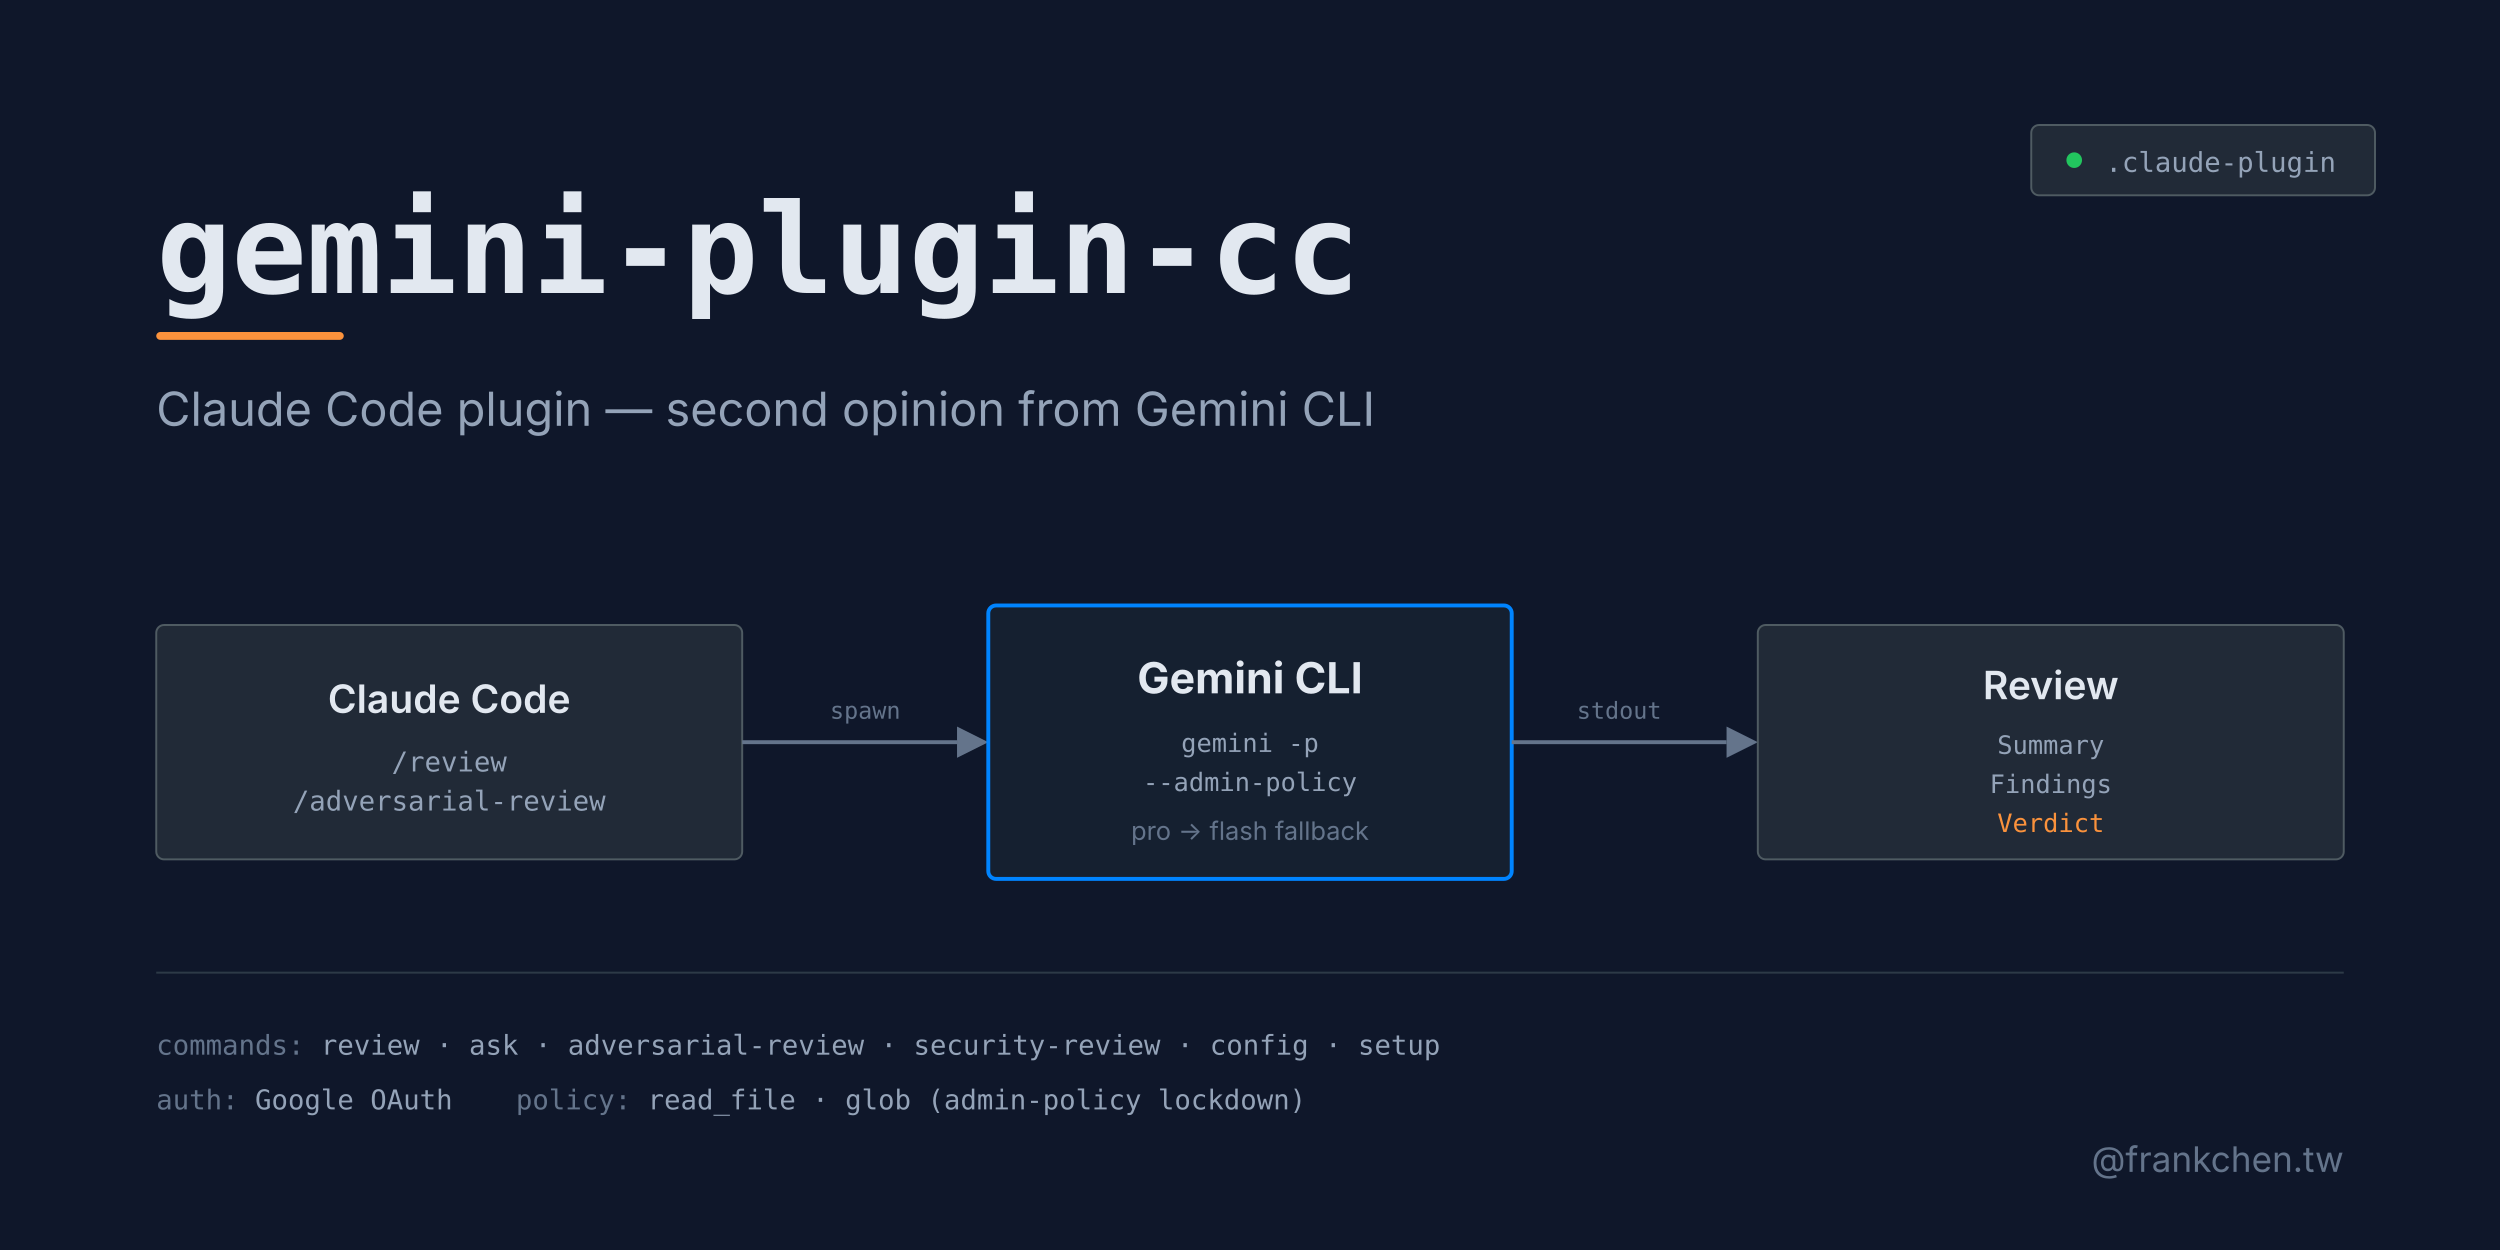
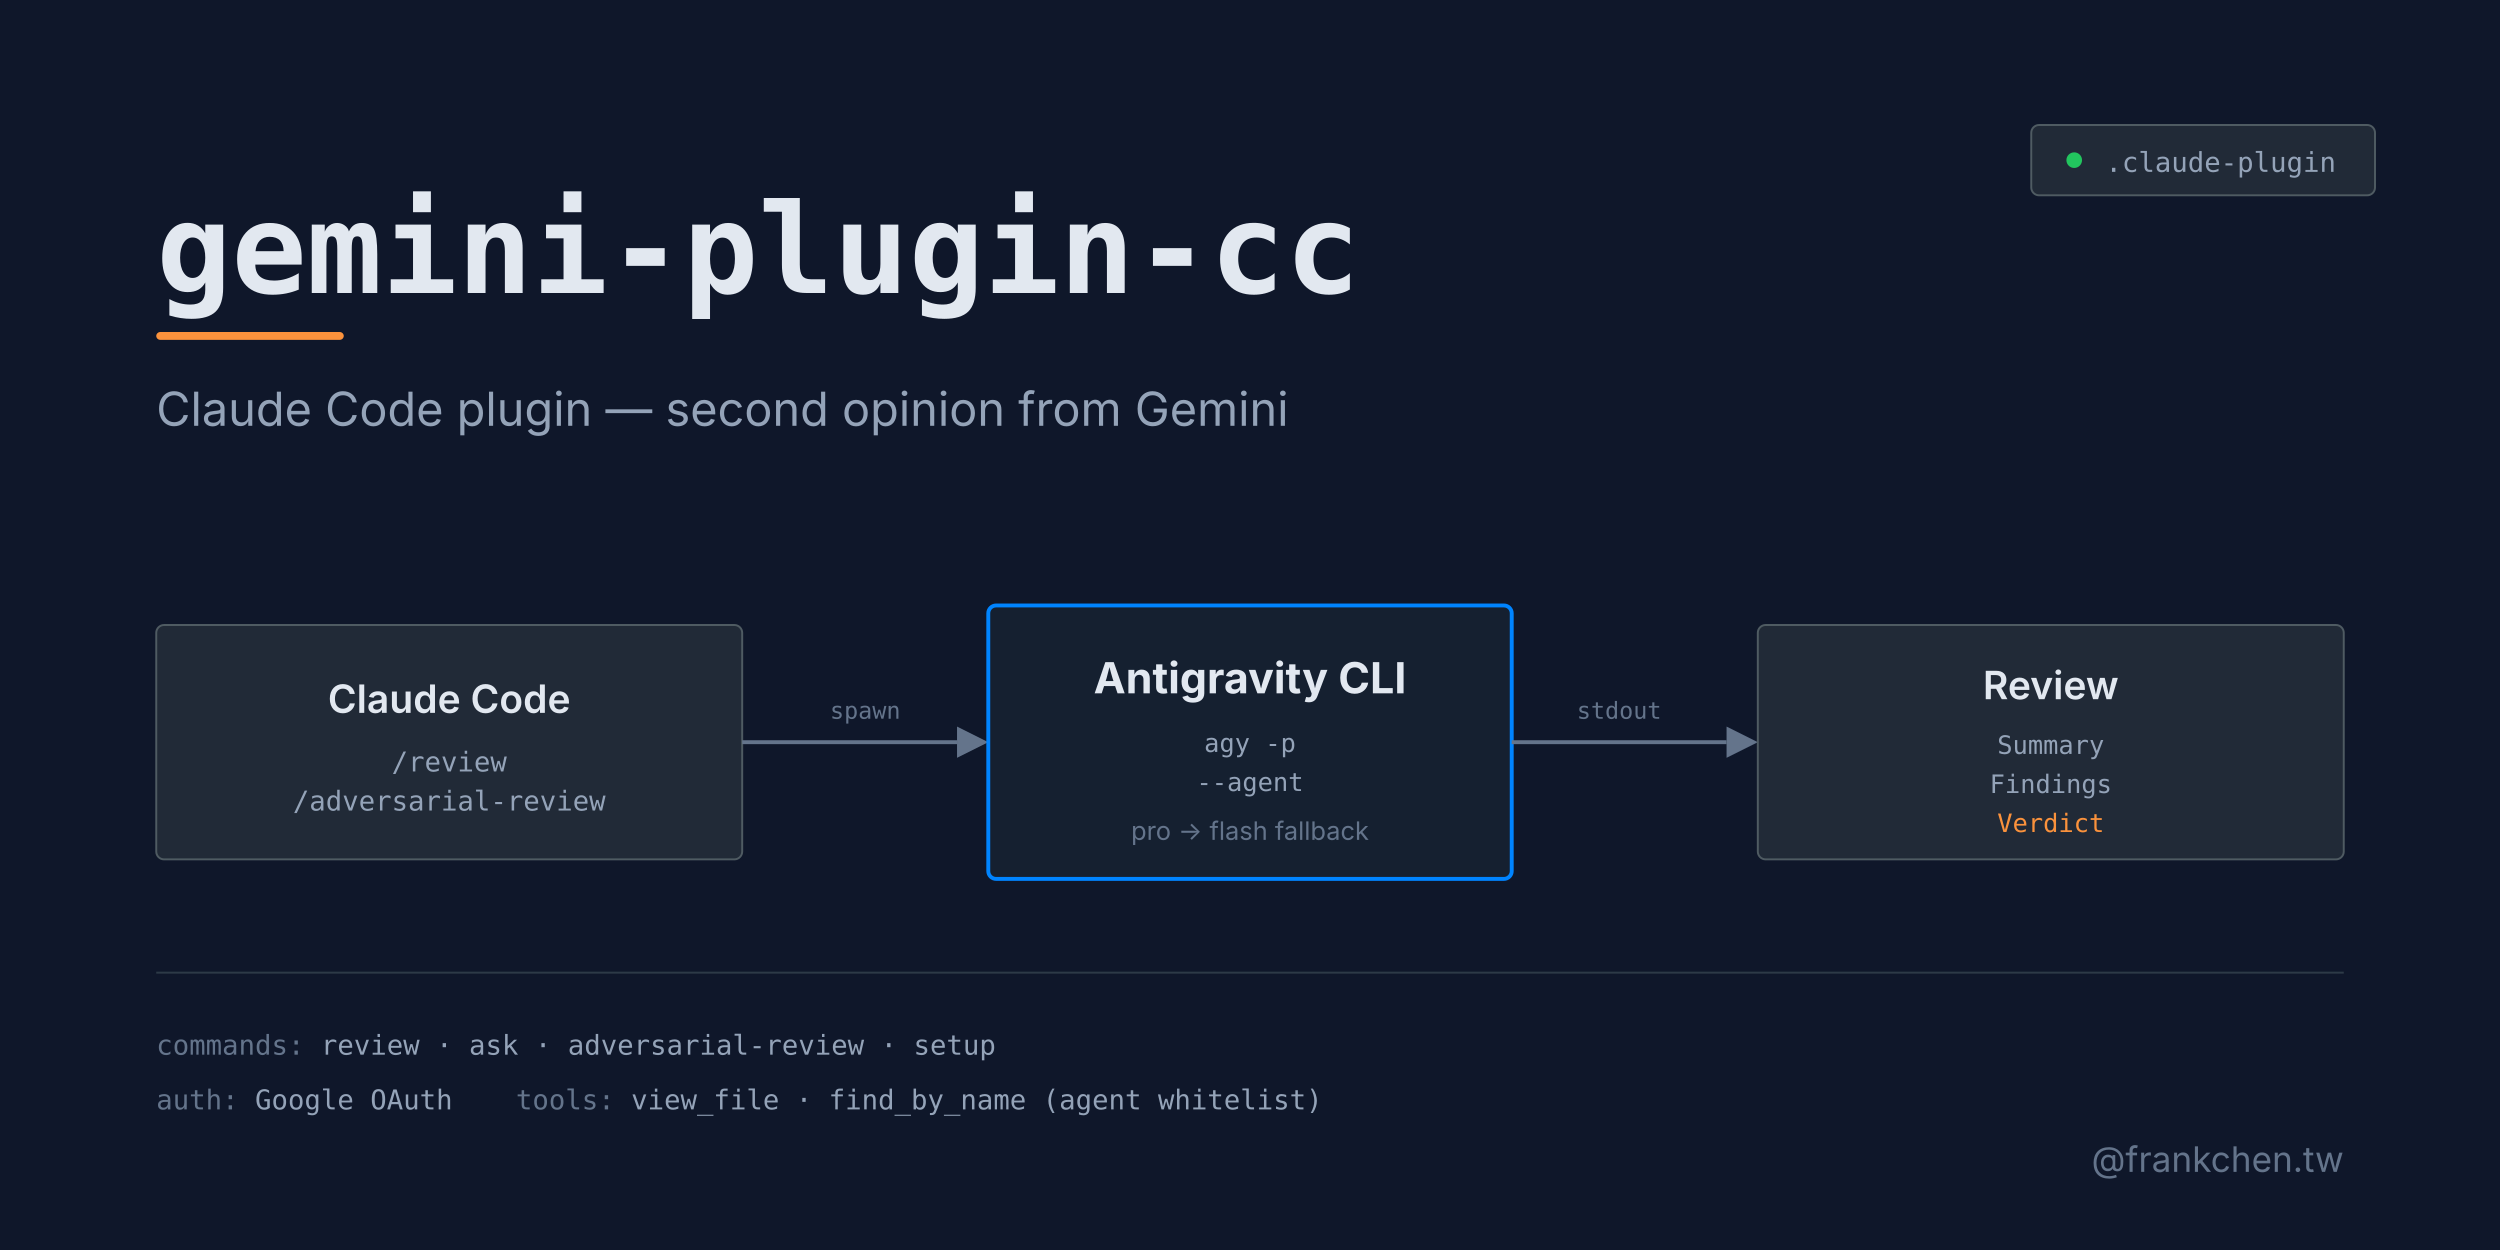
<svg xmlns="http://www.w3.org/2000/svg" viewBox="0 0 1280 640">
  <rect width="1280" height="640" fill="#0f172a" />
  <text x="80" y="150" font-family="'JetBrains Mono', 'Fira Code', 'Cascadia Code', monospace" font-size="64" font-weight="700" fill="#E2E8F0">
    gemini-plugin-cc
  </text>
  <rect x="80" y="170" width="96" height="4" rx="2" fill="#fb923c" />
  <text x="80" y="218" font-family="'Inter', 'Noto Sans TC', system-ui, sans-serif" font-size="24" fill="#94A3B8">
-     Claude Code plugin — second opinion from Gemini CLI
+     Claude Code plugin — second opinion from Gemini
  </text>
  <rect x="1040" y="64" width="176" height="36" rx="4" fill="#212a37" stroke="#4f5b62" stroke-width="1" />
  <circle cx="1062" cy="82" r="4" fill="#22c55e" />
  <text x="1078" y="88" font-family="'JetBrains Mono', 'Fira Code', monospace" font-size="14" fill="#94A3B8">
    .claude-plugin
  </text>
  <rect x="80" y="320" width="300" height="120" rx="4" fill="#212a37" stroke="#4f5b62" stroke-width="1" />
  <text x="230" y="365" text-anchor="middle" font-family="'Inter', 'Noto Sans TC', system-ui, sans-serif" font-size="20" font-weight="600" fill="#E2E8F0">
    Claude Code
  </text>
  <text x="230" y="395" text-anchor="middle" font-family="'JetBrains Mono', 'Fira Code', monospace" font-size="14" fill="#94A3B8">
    /review
  </text>
  <text x="230" y="415" text-anchor="middle" font-family="'JetBrains Mono', 'Fira Code', monospace" font-size="14" fill="#94A3B8">
    /adversarial-review
  </text>
  <line x1="380" y1="380" x2="490" y2="380" stroke="#64748B" stroke-width="2" />
  <polygon points="490,372 506,380 490,388" fill="#64748B" />
  <text x="443" y="368" text-anchor="middle" font-family="'JetBrains Mono', 'Fira Code', monospace" font-size="12" fill="#64748B">
    spawn
  </text>
  <rect x="506" y="310" width="268" height="140" rx="4" fill="#152030" stroke="#0084ff" stroke-width="2" />
  <text x="640" y="355" text-anchor="middle" font-family="'Inter', 'Noto Sans TC', system-ui, sans-serif" font-size="22" font-weight="700" fill="#E2E8F0">
-     Gemini CLI
+     Antigravity CLI
  </text>
  <text x="640" y="385" text-anchor="middle" font-family="'JetBrains Mono', 'Fira Code', monospace" font-size="13" fill="#94A3B8">
-     gemini -p
+     agy -p
  </text>
  <text x="640" y="405" text-anchor="middle" font-family="'JetBrains Mono', 'Fira Code', monospace" font-size="13" fill="#94A3B8">
-     --admin-policy
+     --agent
  </text>
  <text x="640" y="430" text-anchor="middle" font-family="'Inter', system-ui, sans-serif" font-size="13" fill="#64748B">
    pro → flash fallback
  </text>
  <line x1="774" y1="380" x2="884" y2="380" stroke="#64748B" stroke-width="2" />
  <polygon points="884,372 900,380 884,388" fill="#64748B" />
  <text x="829" y="368" text-anchor="middle" font-family="'JetBrains Mono', 'Fira Code', monospace" font-size="12" fill="#64748B">
    stdout
  </text>
  <rect x="900" y="320" width="300" height="120" rx="4" fill="#212a37" stroke="#4f5b62" stroke-width="1" />
  <text x="1050" y="358" text-anchor="middle" font-family="'Inter', 'Noto Sans TC', system-ui, sans-serif" font-size="20" font-weight="600" fill="#E2E8F0">
    Review
  </text>
  <text x="1050" y="386" text-anchor="middle" font-family="'JetBrains Mono', 'Fira Code', monospace" font-size="13" fill="#94A3B8">
    Summary
  </text>
  <text x="1050" y="406" text-anchor="middle" font-family="'JetBrains Mono', 'Fira Code', monospace" font-size="13" fill="#94A3B8">
    Findings
  </text>
  <text x="1050" y="426" text-anchor="middle" font-family="'JetBrains Mono', 'Fira Code', monospace" font-size="13" fill="#fb923c">
    Verdict
  </text>
  <line x1="80" y1="498" x2="1200" y2="498" stroke="#2d3a47" stroke-width="1" />
  <g font-family="'JetBrains Mono', 'Fira Code', monospace" font-size="14" fill="#94A3B8">
    <text x="80" y="540">
-       <tspan fill="#64748B">commands:</tspan> review · ask · adversarial-review · security-review · config · setup
+       <tspan fill="#64748B">commands:</tspan> review · ask · adversarial-review · setup
    </text>
    <text x="80" y="568">
      <tspan fill="#64748B">auth:</tspan> Google OAuth
-       <tspan fill="#64748B" dx="24">policy:</tspan> read_file · glob (admin-policy lockdown)
+       <tspan fill="#64748B" dx="24">tools:</tspan> view_file · find_by_name (agent whitelist)
    </text>
  </g>
  <text x="1200" y="600" text-anchor="end" font-family="'Inter', system-ui, sans-serif" font-size="18" fill="#64748B">
    @frankchen.tw
  </text>
</svg>
